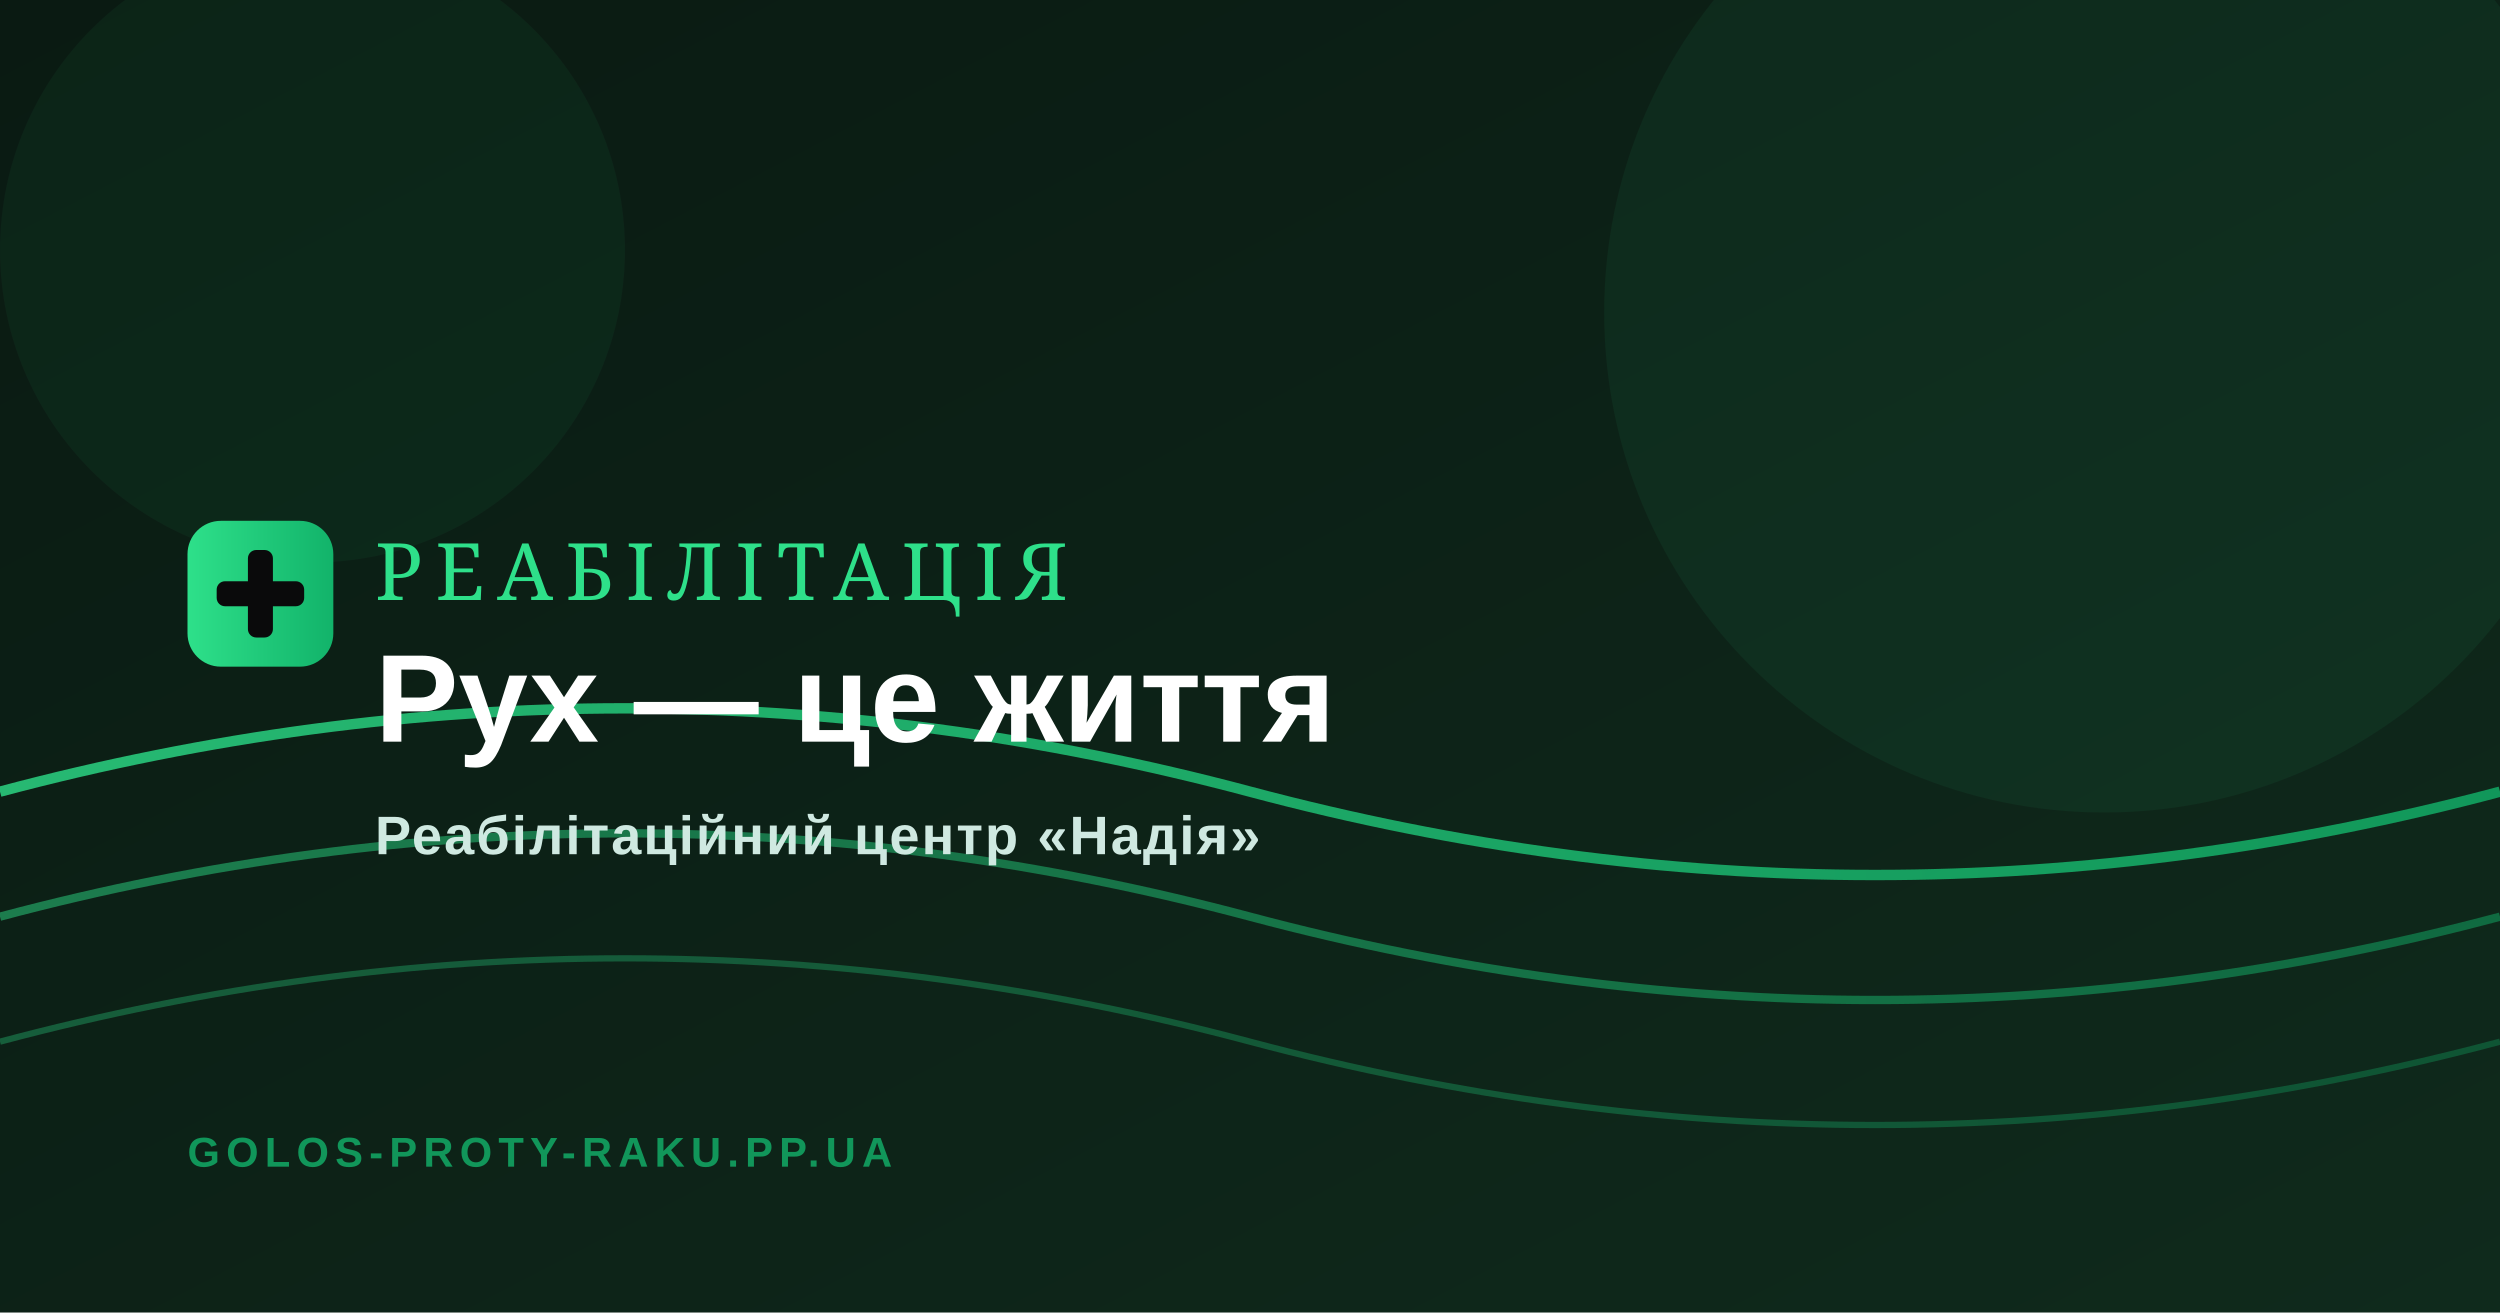
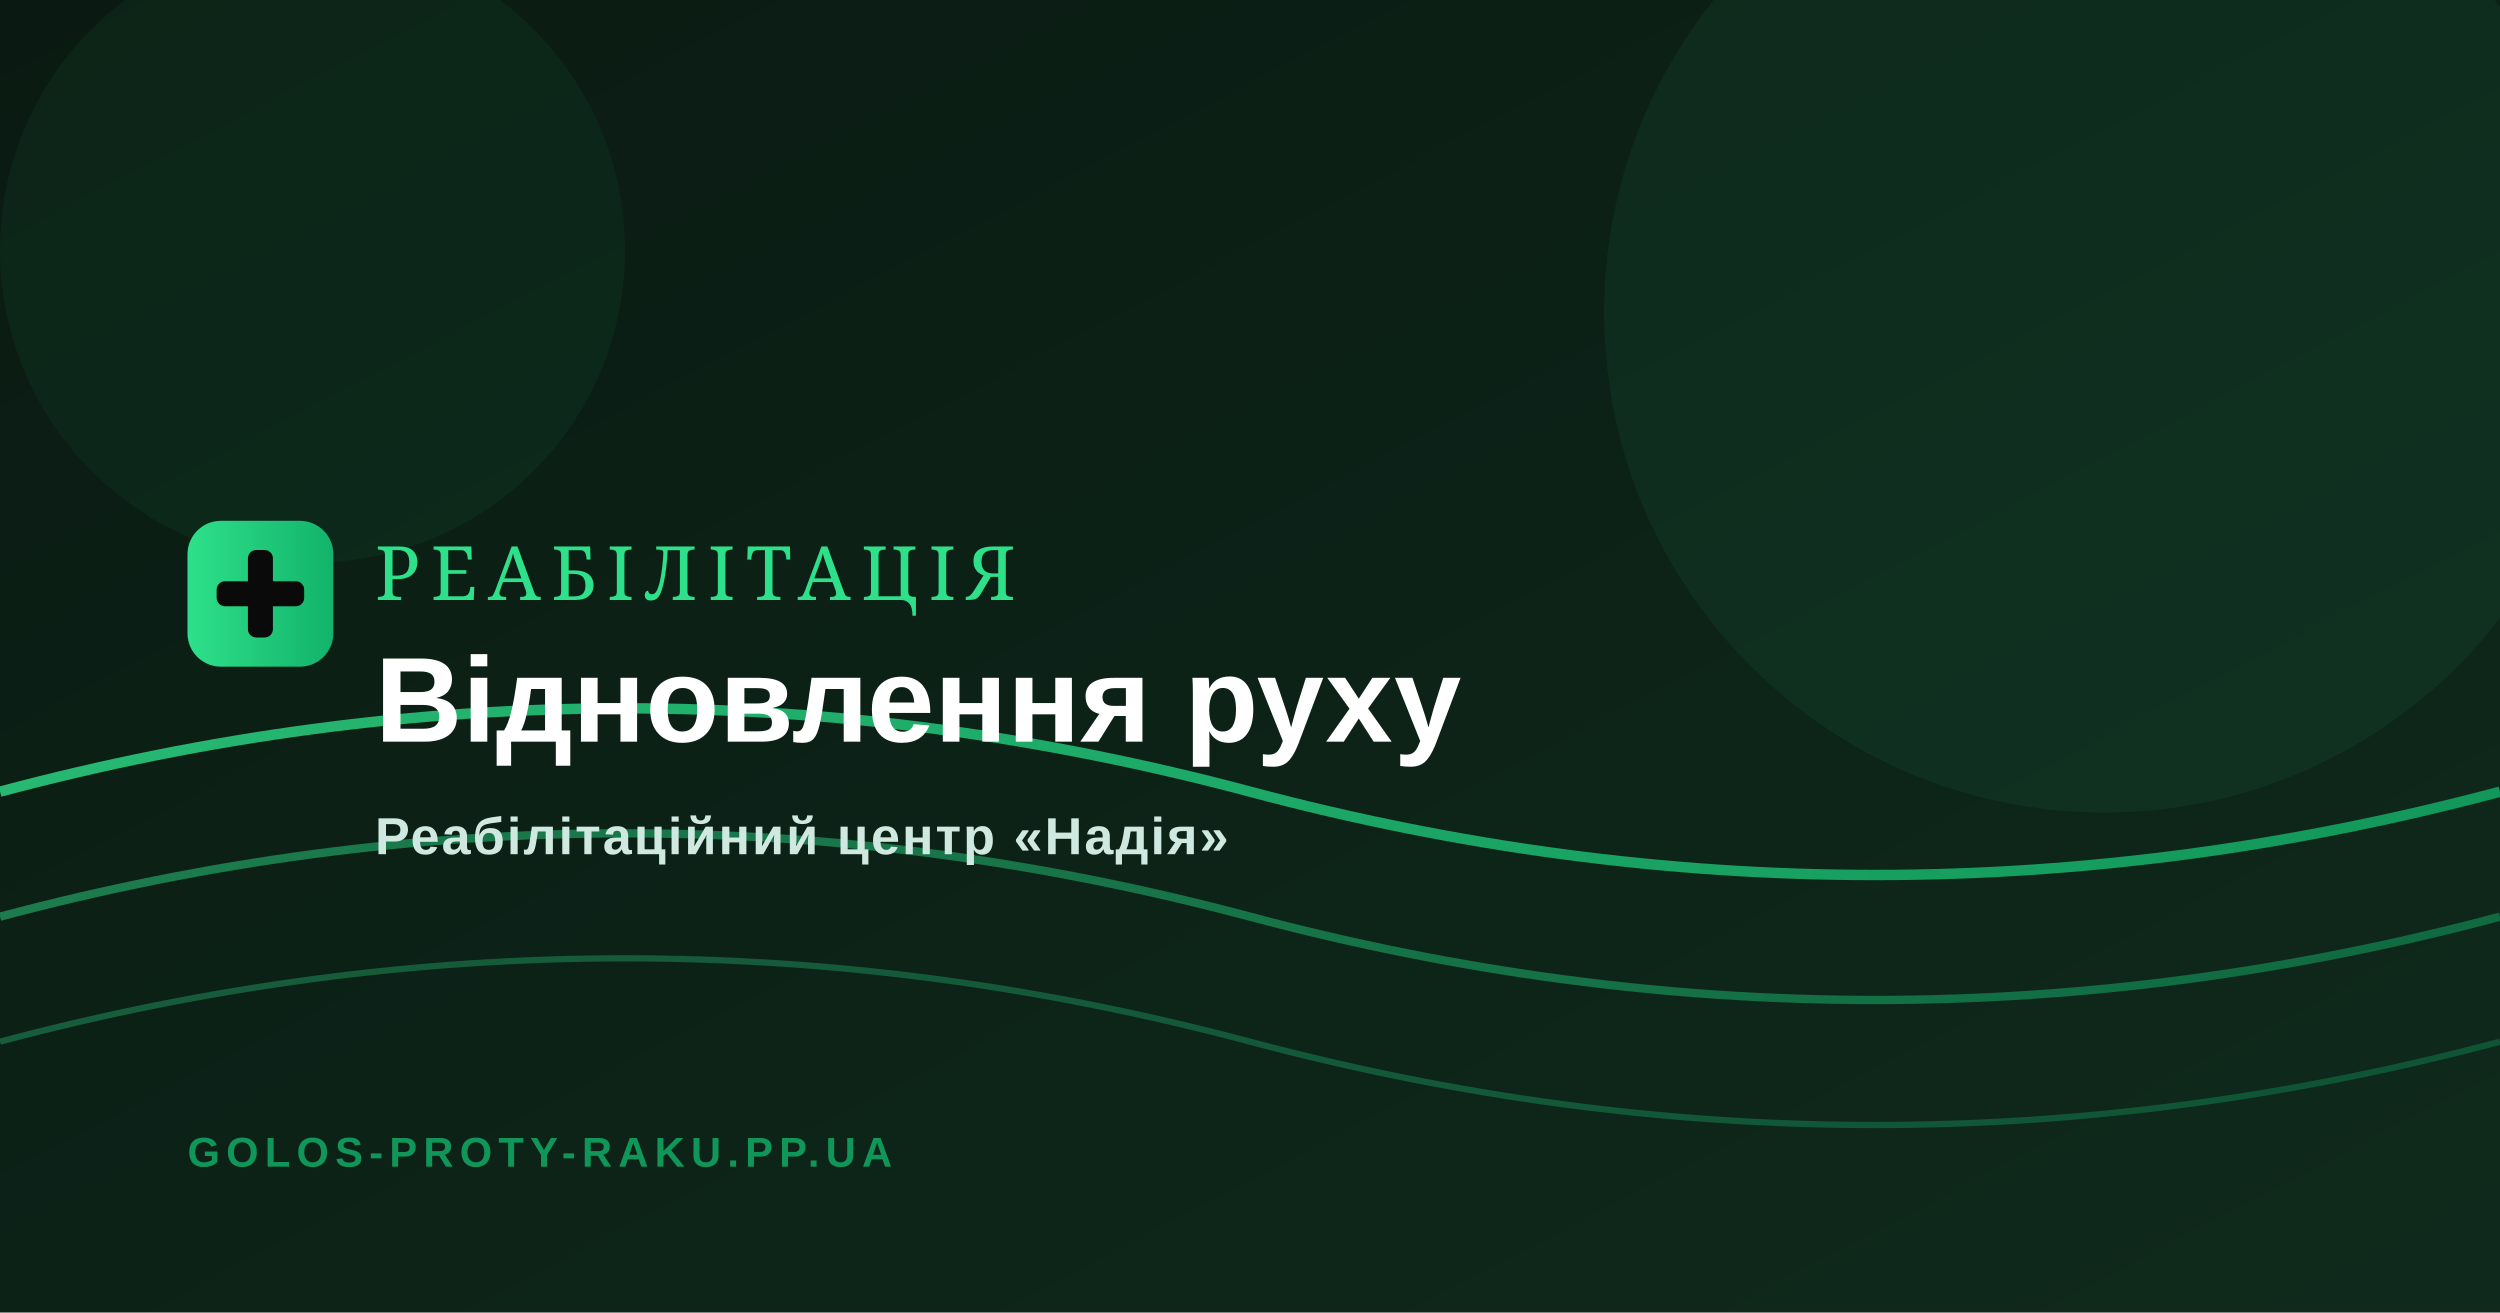
<svg xmlns="http://www.w3.org/2000/svg" viewBox="0 0 1200 630" width="1200" height="630" role="img" aria-label="РЕАБІЛІТАЦІЯ — центр Надія">
  <defs>
    <linearGradient id="bg" x1="0" y1="0" x2="1" y2="1">
      <stop offset="0" stop-color="#0a1a12" />
      <stop offset="1" stop-color="#0f2a1c" />
    </linearGradient>
    <linearGradient id="g" x1="0" y1="0" x2="1" y2="0">
      <stop offset="0" stop-color="#2ee08a" />
      <stop offset="1" stop-color="#12b36a" />
    </linearGradient>
  </defs>
  <rect width="1200" height="630" fill="url(#bg)" />
  <circle cx="1010" cy="150" r="240" fill="#2ee08a" opacity="0.06" />
  <circle cx="150" cy="120" r="150" fill="#2ee08a" opacity="0.05" />
  <g fill="none" stroke="url(#g)" opacity="0.8">
    <path d="M0 380 Q300 300 600 380 T1200 380" stroke-width="5" />
    <path d="M0 440 Q300 360 600 440 T1200 440" stroke-width="4" opacity="0.6" />
    <path d="M0 500 Q300 420 600 500 T1200 500" stroke-width="3" opacity="0.4" />
  </g>
  <g transform="translate(90,250)">
    <rect x="0" y="0" width="70" height="70" rx="16" fill="url(#g)" />
    <rect x="29" y="14" width="12" height="42" rx="4" fill="#0a0a0b" />
    <rect x="14" y="29" width="42" height="12" rx="4" fill="#0a0a0b" />
  </g>
-   <text x="180" y="288" font-family="Georgia, serif" font-size="38" fill="#2ee08a" letter-spacing="6">РЕАБІЛІТАЦІЯ</text>
-   <text x="180" y="356" font-family="Arial, Helvetica, sans-serif" font-weight="900" font-size="60" fill="#ffffff">Рух — це життя</text>
-   <text x="180" y="410" font-family="Arial, Helvetica, sans-serif" font-weight="700" font-size="26" fill="#cfe9e1" letter-spacing="1">Реабілітаційний центр «Надія»</text>
+   <text x="180" y="288" font-family="Georgia, serif" font-size="36" fill="#2ee08a" letter-spacing="5">РЕАБІЛІТАЦІЯ</text>
+   <text x="180" y="356" font-family="Arial, Helvetica, sans-serif" font-weight="900" font-size="58" fill="#ffffff">Відновлення руху</text>
+   <text x="180" y="410" font-family="Arial, Helvetica, sans-serif" font-weight="700" font-size="25" fill="#cfe9e1" letter-spacing="1">Реабілітаційний центр «Надія»</text>
  <text x="90" y="560" font-family="Arial, Helvetica, sans-serif" font-weight="700" font-size="20" fill="#12b36a" letter-spacing="3" opacity="0.8">GOLOS-PROTY-RAKU.PP.UA</text>
</svg>
